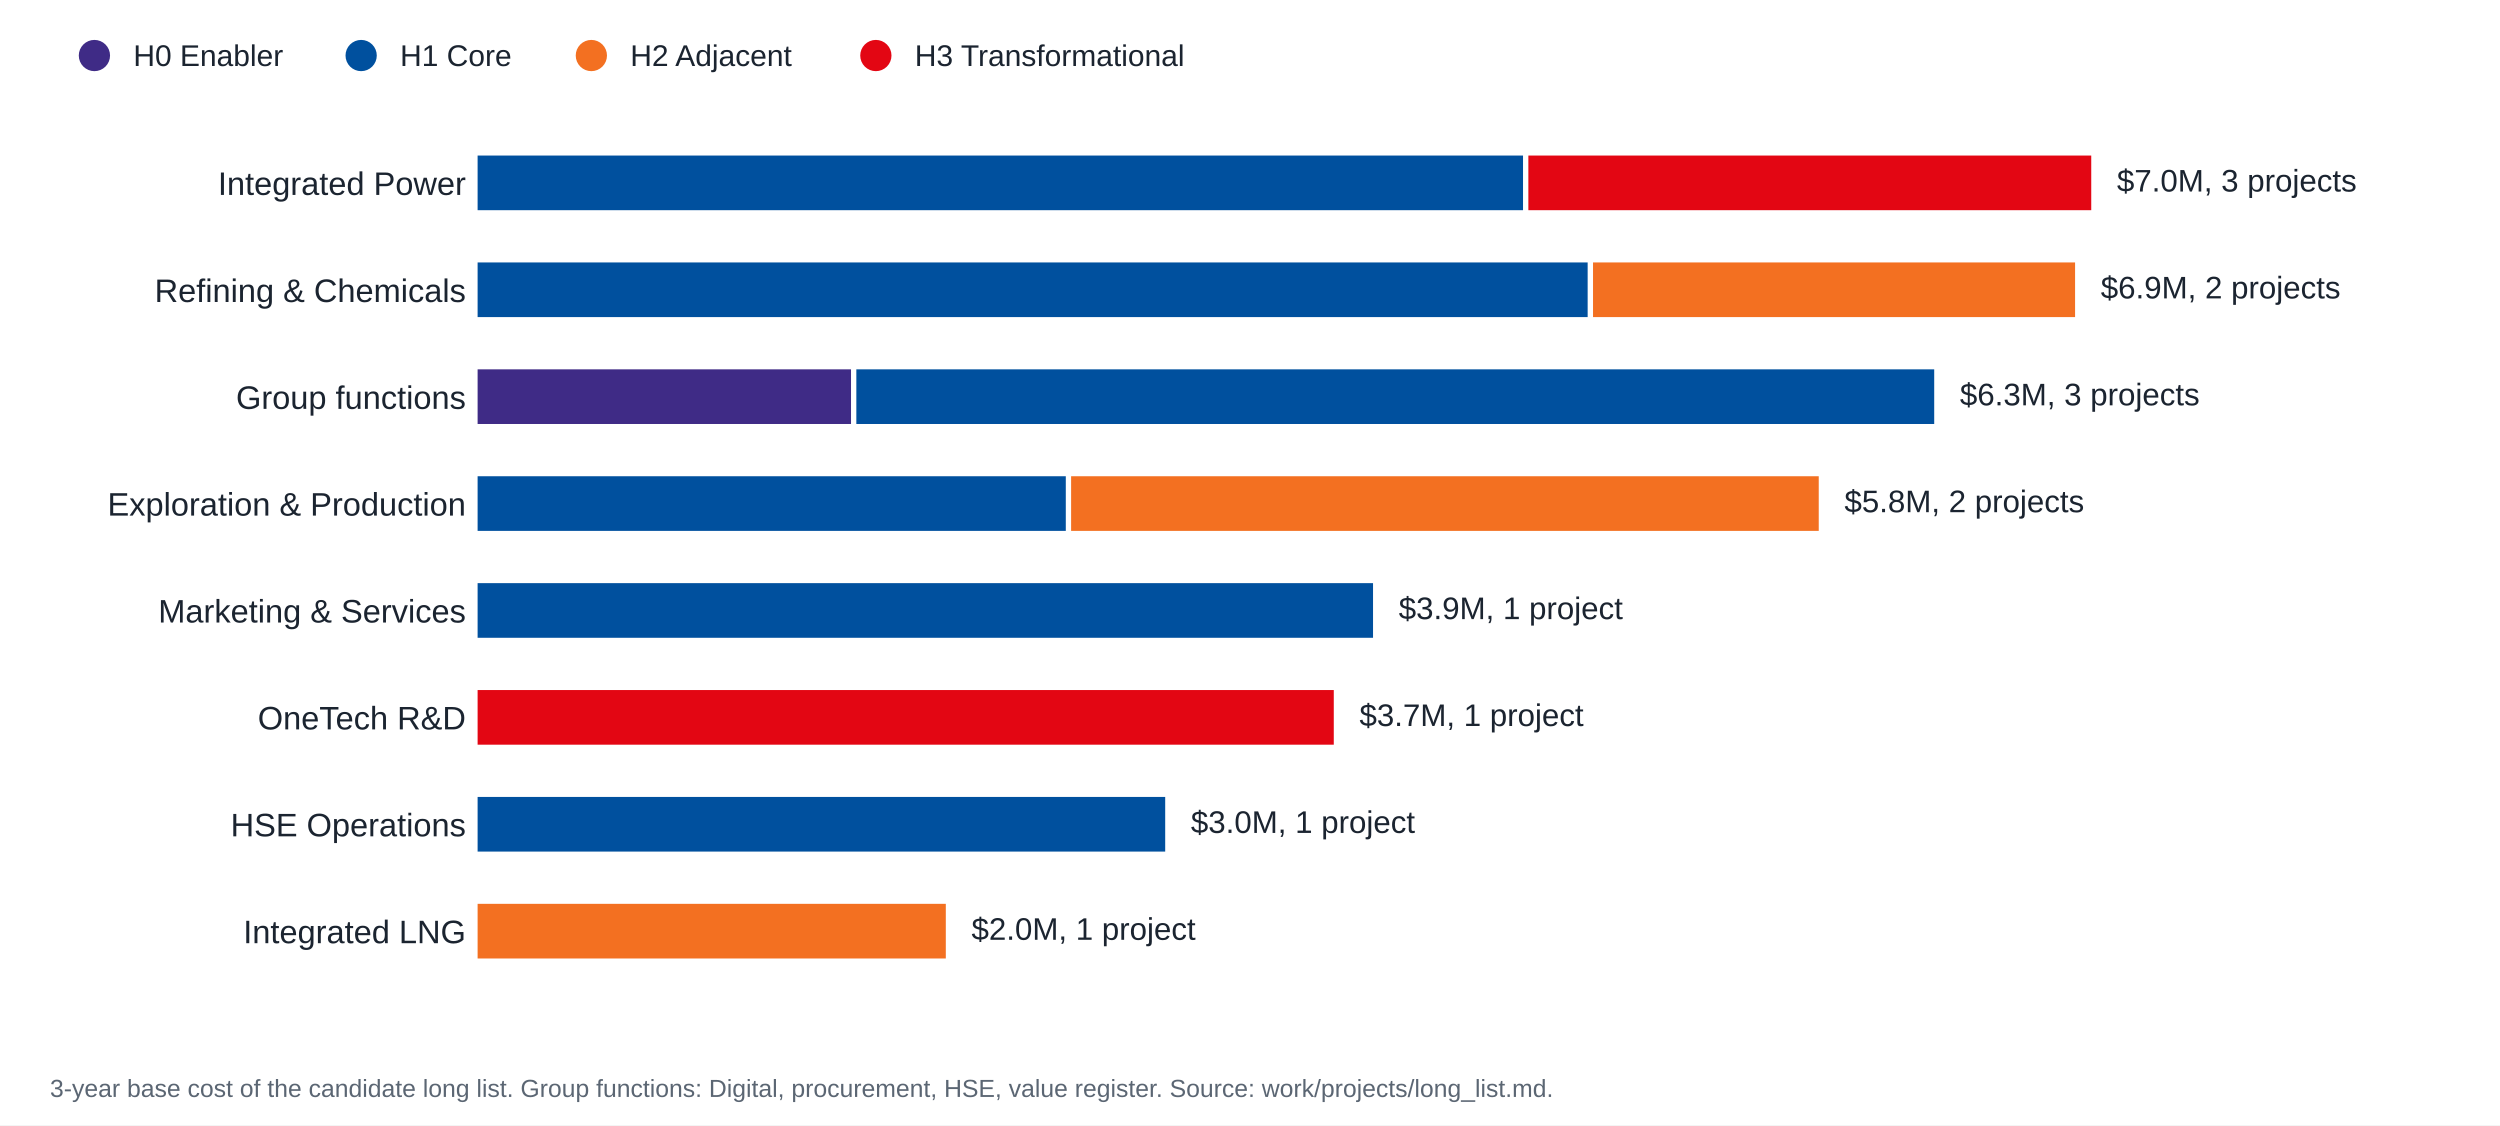
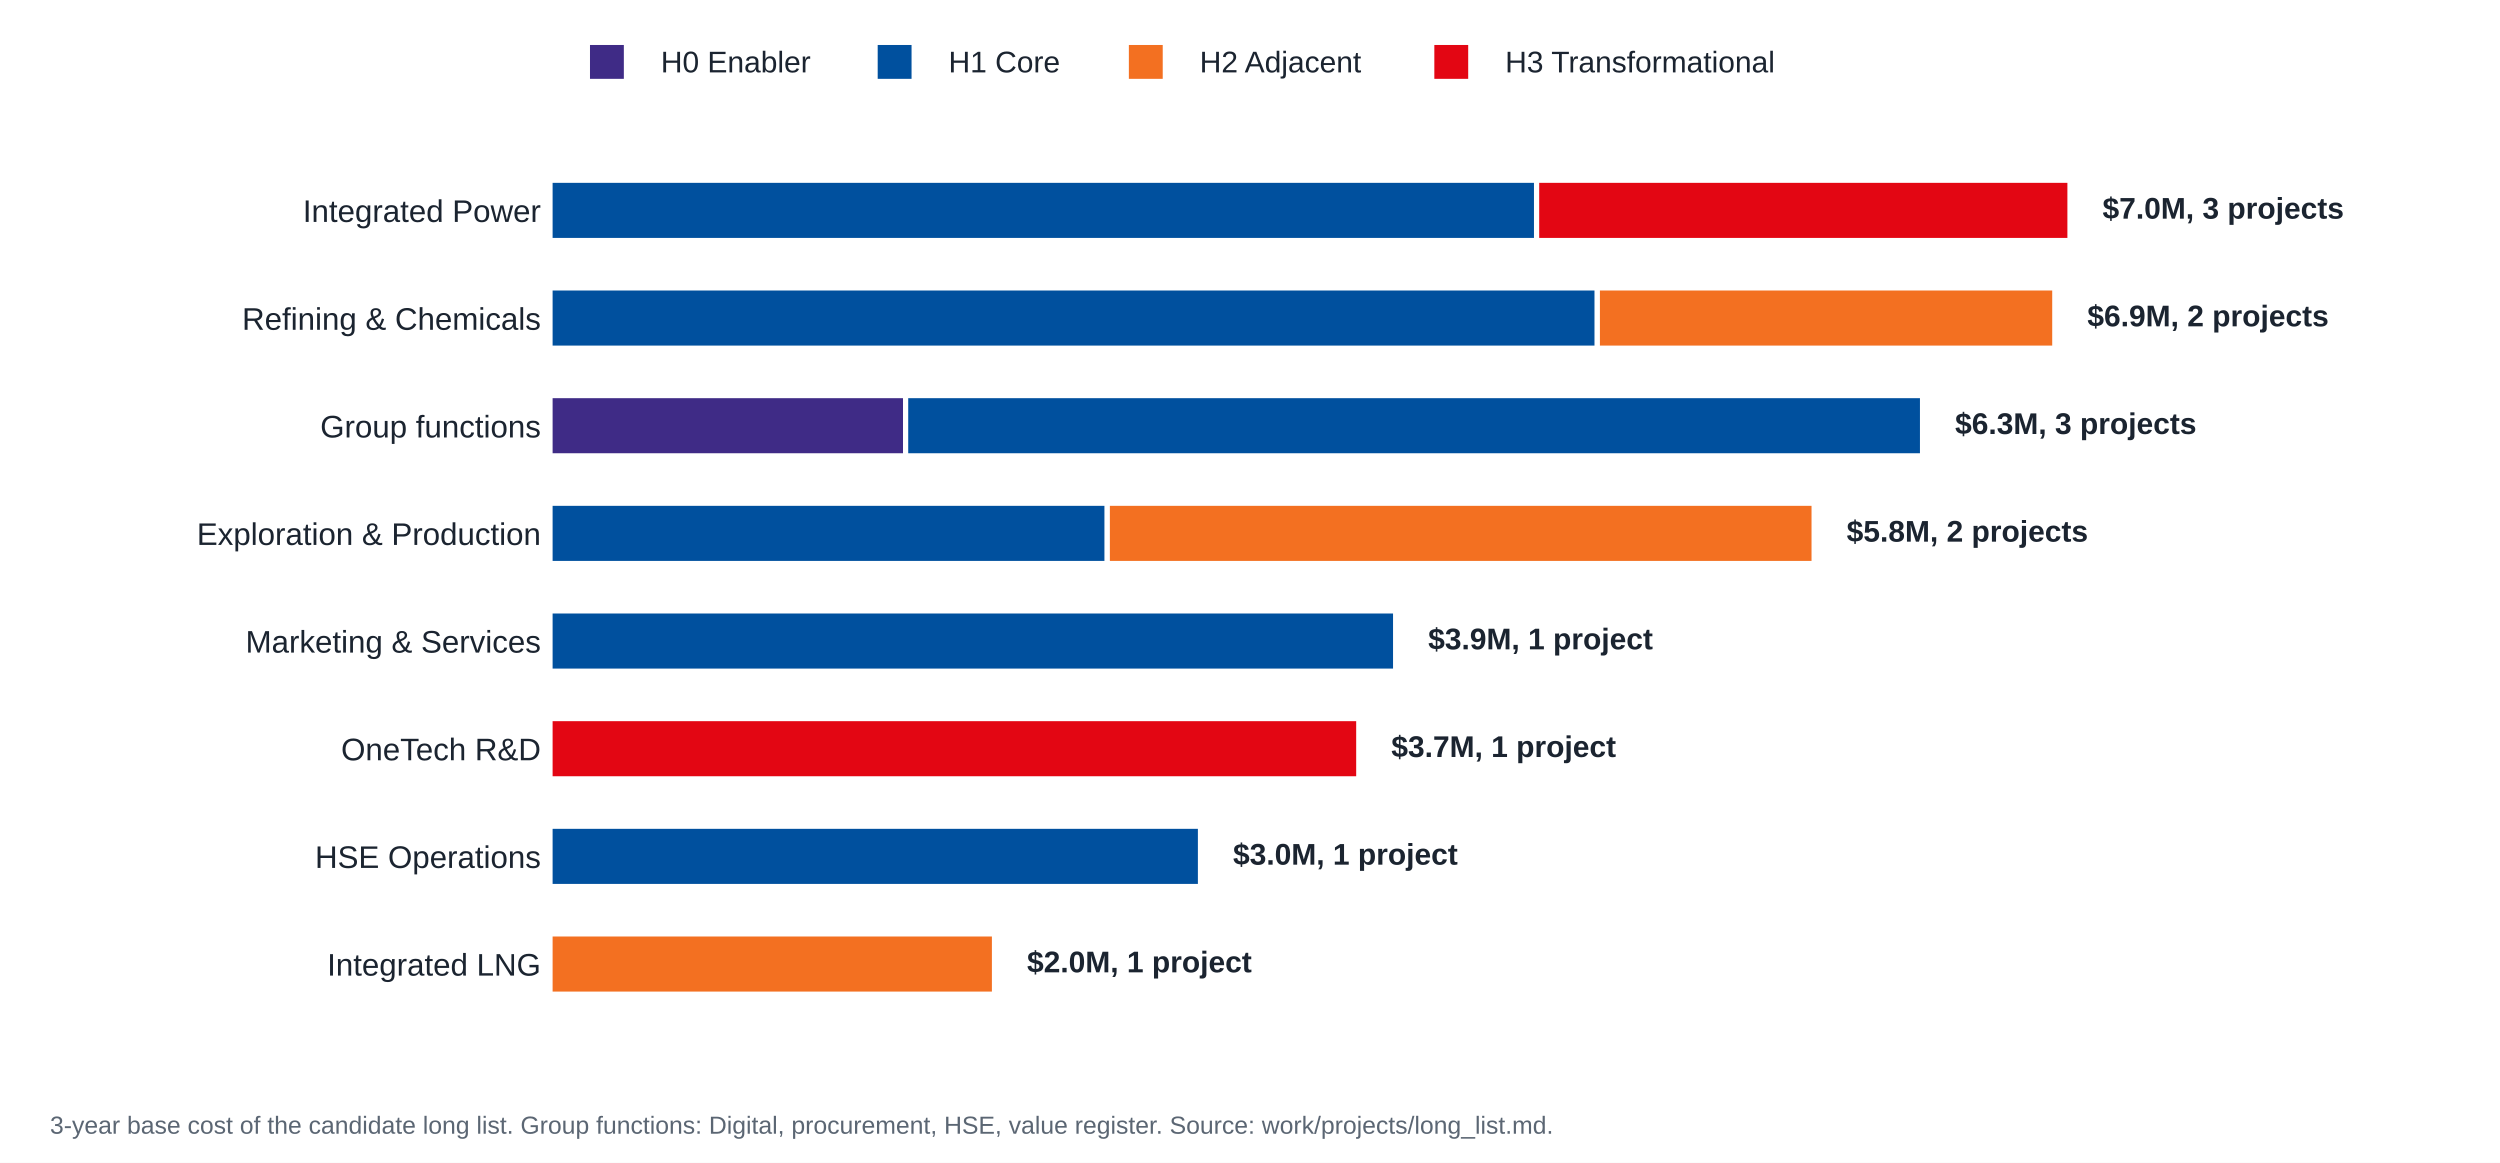
- <svg xmlns="http://www.w3.org/2000/svg" xmlns:xlink="http://www.w3.org/1999/xlink" width="959.76pt" height="432pt" viewBox="0 0 959.76 432" version="1.1">
+ <svg xmlns="http://www.w3.org/2000/svg" xmlns:xlink="http://www.w3.org/1999/xlink" width="959.76pt" height="446.4pt" viewBox="0 0 959.76 446.4" version="1.1">
  <defs>
    <style type="text/css">*{stroke-linejoin: round; stroke-linecap: butt}</style>
  </defs>
  <g id="figure_1">
    <g id="patch_1">
-       <path d="M 0 432  L 959.76 432  L 959.76 0  L 0 0  z " style="fill: #ffffff" />
+       <path d="M 0 446.4  L 959.76 446.4  L 959.76 0  L 0 0  z " style="fill: #ffffff" />
    </g>
    <g id="axes_1">
      <g id="patch_2">
-         <path d="M 182.354 384.48  L 940.565 384.48  L 940.565 43.2  L 182.354 43.2  z " style="fill: #ffffff" />
+         <path d="M 211.147 397.296  L 940.565 397.296  L 940.565 53.568  L 211.147 53.568  z " style="fill: #ffffff" />
      </g>
      <g id="patch_3">
-         <path d="M 182.354 58.713  L 585.743 58.713  L 585.743 81.695  L 182.354 81.695  z " clip-path="url(#pb241c34012)" style="fill: #00509e; stroke: #ffffff; stroke-width: 2; stroke-linejoin: miter" />
+         <path d="M 211.147 69.192  L 589.903 69.192  L 589.903 92.339  L 211.147 92.339  z " clip-path="url(#pe48540990b)" style="fill: #00509e; stroke: #ffffff; stroke-width: 2; stroke-linejoin: miter" />
      </g>
      <g id="patch_4">
-         <path d="M 585.743 58.713  L 803.838 58.713  L 803.838 81.695  L 585.743 81.695  z " clip-path="url(#pb241c34012)" style="fill: #e30613; stroke: #ffffff; stroke-width: 2; stroke-linejoin: miter" />
+         <path d="M 589.903 69.192  L 794.681 69.192  L 794.681 92.339  L 589.903 92.339  z " clip-path="url(#pe48540990b)" style="fill: #e30613; stroke: #ffffff; stroke-width: 2; stroke-linejoin: miter" />
      </g>
      <g id="patch_5">
-         <path d="M 182.354 99.752  L 610.567 99.752  L 610.567 122.734  L 182.354 122.734  z " clip-path="url(#pb241c34012)" style="fill: #00509e; stroke: #ffffff; stroke-width: 2; stroke-linejoin: miter" />
+         <path d="M 211.147 110.525  L 613.211 110.525  L 613.211 133.672  L 211.147 133.672  z " clip-path="url(#pe48540990b)" style="fill: #00509e; stroke: #ffffff; stroke-width: 2; stroke-linejoin: miter" />
      </g>
      <g id="patch_6">
-         <path d="M 610.567 99.752  L 797.632 99.752  L 797.632 122.734  L 610.567 122.734  z " clip-path="url(#pb241c34012)" style="fill: #f37021; stroke: #ffffff; stroke-width: 2; stroke-linejoin: miter" />
+         <path d="M 613.211 110.525  L 788.854 110.525  L 788.854 133.672  L 613.211 133.672  z " clip-path="url(#pe48540990b)" style="fill: #f37021; stroke: #ffffff; stroke-width: 2; stroke-linejoin: miter" />
      </g>
      <g id="patch_7">
-         <path d="M 182.354 140.791  L 327.751 140.791  L 327.751 163.772  L 182.354 163.772  z " clip-path="url(#pb241c34012)" style="fill: #3f2b86; stroke: #ffffff; stroke-width: 2; stroke-linejoin: miter" />
+         <path d="M 211.147 151.859  L 347.666 151.859  L 347.666 175.005  L 211.147 175.005  z " clip-path="url(#pe48540990b)" style="fill: #3f2b86; stroke: #ffffff; stroke-width: 2; stroke-linejoin: miter" />
      </g>
      <g id="patch_8">
-         <path d="M 327.751 140.791  L 743.552 140.791  L 743.552 163.772  L 327.751 163.772  z " clip-path="url(#pb241c34012)" style="fill: #00509e; stroke: #ffffff; stroke-width: 2; stroke-linejoin: miter" />
+         <path d="M 347.666 151.859  L 738.076 151.859  L 738.076 175.005  L 347.666 175.005  z " clip-path="url(#pe48540990b)" style="fill: #00509e; stroke: #ffffff; stroke-width: 2; stroke-linejoin: miter" />
      </g>
      <g id="patch_9">
-         <path d="M 182.354 181.83  L 410.202 181.83  L 410.202 204.811  L 182.354 204.811  z " clip-path="url(#pb241c34012)" style="fill: #00509e; stroke: #ffffff; stroke-width: 2; stroke-linejoin: miter" />
+         <path d="M 211.147 193.192  L 425.082 193.192  L 425.082 216.339  L 211.147 216.339  z " clip-path="url(#pe48540990b)" style="fill: #00509e; stroke: #ffffff; stroke-width: 2; stroke-linejoin: miter" />
      </g>
      <g id="patch_10">
-         <path d="M 410.202 181.83  L 699.223 181.83  L 699.223 204.811  L 410.202 204.811  z " clip-path="url(#pb241c34012)" style="fill: #f37021; stroke: #ffffff; stroke-width: 2; stroke-linejoin: miter" />
+         <path d="M 425.082 193.192  L 696.454 193.192  L 696.454 216.339  L 425.082 216.339  z " clip-path="url(#pe48540990b)" style="fill: #f37021; stroke: #ffffff; stroke-width: 2; stroke-linejoin: miter" />
      </g>
      <g id="patch_11">
-         <path d="M 182.354 222.869  L 528.116 222.869  L 528.116 245.85  L 182.354 245.85  z " clip-path="url(#pb241c34012)" style="fill: #00509e; stroke: #ffffff; stroke-width: 2; stroke-linejoin: miter" />
+         <path d="M 211.147 234.525  L 535.795 234.525  L 535.795 257.672  L 211.147 257.672  z " clip-path="url(#pe48540990b)" style="fill: #00509e; stroke: #ffffff; stroke-width: 2; stroke-linejoin: miter" />
      </g>
      <g id="patch_12">
-         <path d="M 182.354 263.908  L 513.044 263.908  L 513.044 286.889  L 182.354 286.889  z " clip-path="url(#pb241c34012)" style="fill: #e30613; stroke: #ffffff; stroke-width: 2; stroke-linejoin: miter" />
+         <path d="M 211.147 275.859  L 521.644 275.859  L 521.644 299.005  L 211.147 299.005  z " clip-path="url(#pe48540990b)" style="fill: #e30613; stroke: #ffffff; stroke-width: 2; stroke-linejoin: miter" />
      </g>
      <g id="patch_13">
-         <path d="M 182.354 304.946  L 448.325 304.946  L 448.325 327.928  L 182.354 327.928  z " clip-path="url(#pb241c34012)" style="fill: #00509e; stroke: #ffffff; stroke-width: 2; stroke-linejoin: miter" />
+         <path d="M 211.147 317.192  L 460.876 317.192  L 460.876 340.339  L 211.147 340.339  z " clip-path="url(#pe48540990b)" style="fill: #00509e; stroke: #ffffff; stroke-width: 2; stroke-linejoin: miter" />
      </g>
      <g id="patch_14">
-         <path d="M 182.354 345.985  L 364.101 345.985  L 364.101 368.967  L 182.354 368.967  z " clip-path="url(#pb241c34012)" style="fill: #f37021; stroke: #ffffff; stroke-width: 2; stroke-linejoin: miter" />
+         <path d="M 211.147 358.525  L 381.796 358.525  L 381.796 381.672  L 211.147 381.672  z " clip-path="url(#pe48540990b)" style="fill: #f37021; stroke: #ffffff; stroke-width: 2; stroke-linejoin: miter" />
      </g>
      <g id="matplotlib.axis_1" />
      <g id="matplotlib.axis_2">
        <g id="ytick_1">
          <g id="line2d_1" />
          <g id="text_1">
-             <text style="font-size: 12.5px; font-family: 'Segoe UI', 'Arial', 'DejaVu Sans'; text-anchor: end; fill: #1b2430" x="178.854" y="74.831" transform="rotate(-0 178.8544 74.83059)">Integrated Power</text>
+             <text style="font-size: 12px; font-family: 'Segoe UI', 'Arial', 'DejaVu Sans'; text-anchor: end; fill: #1b2430" x="207.647" y="85.207" transform="rotate(-0 207.6472 85.20721)">Integrated Power</text>
          </g>
        </g>
        <g id="ytick_2">
          <g id="line2d_2" />
          <g id="text_2">
-             <text style="font-size: 12.5px; font-family: 'Segoe UI', 'Arial', 'DejaVu Sans'; text-anchor: end; fill: #1b2430" x="178.854" y="115.936" transform="rotate(-0 178.8544 115.936)">Refining &amp; Chemicals</text>
+             <text style="font-size: 12px; font-family: 'Segoe UI', 'Arial', 'DejaVu Sans'; text-anchor: end; fill: #1b2430" x="207.647" y="126.604" transform="rotate(-0 207.6472 126.6043)">Refining &amp; Chemicals</text>
          </g>
        </g>
        <g id="ytick_3">
          <g id="line2d_3" />
          <g id="text_3">
-             <text style="font-size: 12.5px; font-family: 'Segoe UI', 'Arial', 'DejaVu Sans'; text-anchor: end; fill: #1b2430" x="178.854" y="156.975" transform="rotate(-0 178.8544 156.9749)">Group functions</text>
+             <text style="font-size: 12px; font-family: 'Segoe UI', 'Arial', 'DejaVu Sans'; text-anchor: end; fill: #1b2430" x="207.647" y="167.938" transform="rotate(-0 207.6472 167.9376)">Group functions</text>
          </g>
        </g>
        <g id="ytick_4">
          <g id="line2d_4" />
          <g id="text_4">
-             <text style="font-size: 12.5px; font-family: 'Segoe UI', 'Arial', 'DejaVu Sans'; text-anchor: end; fill: #1b2430" x="178.854" y="197.947" transform="rotate(-0 178.8544 197.9475)">Exploration &amp; Production</text>
+             <text style="font-size: 12px; font-family: 'Segoe UI', 'Arial', 'DejaVu Sans'; text-anchor: end; fill: #1b2430" x="207.647" y="209.207" transform="rotate(-0 207.6472 209.2072)">Exploration &amp; Production</text>
          </g>
        </g>
        <g id="ytick_5">
          <g id="line2d_5" />
          <g id="text_5">
-             <text style="font-size: 12.5px; font-family: 'Segoe UI', 'Arial', 'DejaVu Sans'; text-anchor: end; fill: #1b2430" x="178.854" y="238.986" transform="rotate(-0 178.8544 238.9864)">Marketing &amp; Services</text>
+             <text style="font-size: 12px; font-family: 'Segoe UI', 'Arial', 'DejaVu Sans'; text-anchor: end; fill: #1b2430" x="207.647" y="250.541" transform="rotate(-0 207.6472 250.5405)">Marketing &amp; Services</text>
          </g>
        </g>
        <g id="ytick_6">
          <g id="line2d_6" />
          <g id="text_6">
-             <text style="font-size: 12.5px; font-family: 'Segoe UI', 'Arial', 'DejaVu Sans'; text-anchor: end; fill: #1b2430" x="178.854" y="280.025" transform="rotate(-0 178.8544 280.0254)">OneTech R&amp;D</text>
+             <text style="font-size: 12px; font-family: 'Segoe UI', 'Arial', 'DejaVu Sans'; text-anchor: end; fill: #1b2430" x="207.647" y="291.874" transform="rotate(-0 207.6472 291.8739)">OneTech R&amp;D</text>
          </g>
        </g>
        <g id="ytick_7">
          <g id="line2d_7" />
          <g id="text_7">
-             <text style="font-size: 12.5px; font-family: 'Segoe UI', 'Arial', 'DejaVu Sans'; text-anchor: end; fill: #1b2430" x="178.854" y="321.064" transform="rotate(-0 178.8544 321.0644)">HSE Operations</text>
+             <text style="font-size: 12px; font-family: 'Segoe UI', 'Arial', 'DejaVu Sans'; text-anchor: end; fill: #1b2430" x="207.647" y="333.207" transform="rotate(-0 207.6472 333.2072)">HSE Operations</text>
          </g>
        </g>
        <g id="ytick_8">
          <g id="line2d_8" />
          <g id="text_8">
-             <text style="font-size: 12.5px; font-family: 'Segoe UI', 'Arial', 'DejaVu Sans'; text-anchor: end; fill: #1b2430" x="178.854" y="362.103" transform="rotate(-0 178.8544 362.1033)">Integrated LNG</text>
+             <text style="font-size: 12px; font-family: 'Segoe UI', 'Arial', 'DejaVu Sans'; text-anchor: end; fill: #1b2430" x="207.647" y="374.541" transform="rotate(-0 207.6472 374.5405)">Integrated LNG</text>
          </g>
        </g>
      </g>
      <g id="text_9">
-         <text style="font-size: 12px; font-family: 'Segoe UI', 'Arial', 'DejaVu Sans'; text-anchor: start; fill: #1b2430" x="812.704" y="73.526" transform="rotate(-0 812.704 73.52614)">$7.0M, 3 projects</text>
+         <text style="font-weight: 600; font-size: 11.5px; font-family: 'Segoe UI', 'Arial', 'DejaVu Sans'; text-anchor: start; fill: #1b2430" x="807.168" y="83.949" transform="rotate(-0 807.1677 83.9494)">$7.0M, 3 projects</text>
      </g>
      <g id="text_10">
-         <text style="font-size: 12px; font-family: 'Segoe UI', 'Arial', 'DejaVu Sans'; text-anchor: start; fill: #1b2430" x="806.498" y="114.565" transform="rotate(-0 806.498 114.5651)">$6.9M, 2 projects</text>
+         <text style="font-weight: 600; font-size: 11.5px; font-family: 'Segoe UI', 'Arial', 'DejaVu Sans'; text-anchor: start; fill: #1b2430" x="801.341" y="125.283" transform="rotate(-0 801.3407 125.2827)">$6.9M, 2 projects</text>
      </g>
      <g id="text_11">
-         <text style="font-size: 12px; font-family: 'Segoe UI', 'Arial', 'DejaVu Sans'; text-anchor: start; fill: #1b2430" x="752.417" y="155.604" transform="rotate(-0 752.4174 155.6041)">$6.3M, 3 projects</text>
+         <text style="font-weight: 600; font-size: 11.5px; font-family: 'Segoe UI', 'Arial', 'DejaVu Sans'; text-anchor: start; fill: #1b2430" x="750.562" y="166.616" transform="rotate(-0 750.5624 166.6161)">$6.3M, 3 projects</text>
      </g>
      <g id="text_12">
-         <text style="font-size: 12px; font-family: 'Segoe UI', 'Arial', 'DejaVu Sans'; text-anchor: start; fill: #1b2430" x="708.089" y="196.643" transform="rotate(-0 708.089 196.643)">$5.8M, 2 projects</text>
+         <text style="font-weight: 600; font-size: 11.5px; font-family: 'Segoe UI', 'Arial', 'DejaVu Sans'; text-anchor: start; fill: #1b2430" x="708.941" y="207.949" transform="rotate(-0 708.9409 207.9494)">$5.8M, 2 projects</text>
      </g>
      <g id="text_13">
-         <text style="font-size: 12px; font-family: 'Segoe UI', 'Arial', 'DejaVu Sans'; text-anchor: start; fill: #1b2430" x="536.981" y="237.682" transform="rotate(-0 536.9815 237.682)">$3.9M, 1 project</text>
+         <text style="font-weight: 600; font-size: 11.5px; font-family: 'Segoe UI', 'Arial', 'DejaVu Sans'; text-anchor: start; fill: #1b2430" x="548.282" y="249.283" transform="rotate(-0 548.2817 249.2827)">$3.9M, 1 project</text>
      </g>
      <g id="text_14">
-         <text style="font-size: 12px; font-family: 'Segoe UI', 'Arial', 'DejaVu Sans'; text-anchor: start; fill: #1b2430" x="521.91" y="278.721" transform="rotate(-0 521.9098 278.7209)">$3.7M, 1 project</text>
+         <text style="font-weight: 600; font-size: 11.5px; font-family: 'Segoe UI', 'Arial', 'DejaVu Sans'; text-anchor: start; fill: #1b2430" x="534.13" y="290.616" transform="rotate(-0 534.1304 290.6161)">$3.7M, 1 project</text>
      </g>
      <g id="text_15">
-         <text style="font-size: 12px; font-family: 'Segoe UI', 'Arial', 'DejaVu Sans'; text-anchor: start; fill: #1b2430" x="457.19" y="319.76" transform="rotate(-0 457.1904 319.7599)">$3.0M, 1 project</text>
+         <text style="font-weight: 600; font-size: 11.5px; font-family: 'Segoe UI', 'Arial', 'DejaVu Sans'; text-anchor: start; fill: #1b2430" x="473.363" y="331.949" transform="rotate(-0 473.3629 331.9494)">$3.0M, 1 project</text>
      </g>
      <g id="text_16">
-         <text style="font-size: 12px; font-family: 'Segoe UI', 'Arial', 'DejaVu Sans'; text-anchor: start; fill: #1b2430" x="372.966" y="360.799" transform="rotate(-0 372.9664 360.7989)">$2.0M, 1 project</text>
+         <text style="font-weight: 600; font-size: 11.5px; font-family: 'Segoe UI', 'Arial', 'DejaVu Sans'; text-anchor: start; fill: #1b2430" x="394.282" y="373.283" transform="rotate(-0 394.282 373.2827)">$2.0M, 1 project</text>
      </g>
    </g>
    <g id="text_17">
-       <text style="font-size: 9.5px; font-family: 'Segoe UI', 'Arial', 'DejaVu Sans'; text-anchor: start; fill: #5b6673" x="19.195" y="421.125" transform="rotate(-0 19.1952 421.1245)">3-year base cost of the candidate long list. Group functions: Digital, procurement, HSE, value register. Source: work/projects/long_list.md.</text>
+       <text style="font-size: 9.5px; font-family: 'Segoe UI', 'Arial', 'DejaVu Sans'; text-anchor: start; fill: #5b6673" x="19.195" y="435.237" transform="rotate(-0 19.1952 435.2365)">3-year base cost of the candidate long list. Group functions: Digital, procurement, HSE, value register. Source: work/projects/long_list.md.</text>
    </g>
    <g id="legend_1">
      <g id="line2d_9">
        <defs>
-           <path id="m2e8231057c" d="M 0 5.5  C 1.459 5.5 2.858 4.92 3.889 3.889  C 4.92 2.858 5.5 1.459 5.5 0  C 5.5 -1.459 4.92 -2.858 3.889 -3.889  C 2.858 -4.92 1.459 -5.5 0 -5.5  C -1.459 -5.5 -2.858 -4.92 -3.889 -3.889  C -4.92 -2.858 -5.5 -1.459 -5.5 0  C -5.5 1.459 -4.92 2.858 -3.889 3.889  C -2.858 4.92 -1.459 5.5 0 5.5  z " style="stroke: #3f2b86" />
+           <path id="m690d8427de" d="M -6 6  L 6 6  L 6 -6  L -6 -6  z " style="stroke: #3f2b86; stroke-linejoin: miter" />
        </defs>
        <g>
-           <use xlink:href="#m2e8231057c" x="36.246" y="21.319" style="fill: #3f2b86; stroke: #3f2b86" />
+           <use xlink:href="#m690d8427de" x="232.997" y="23.767" style="fill: #3f2b86; stroke: #3f2b86; stroke-linejoin: miter" />
        </g>
      </g>
      <g id="text_18">
-         <text style="font-size: 11.5px; font-family: 'Segoe UI', 'Arial', 'DejaVu Sans'; text-anchor: start; fill: #1b2430" x="51.196" y="25.344" transform="rotate(-0 51.1964 25.34359)">H0 Enabler</text>
+         <text style="font-size: 11.5px; font-family: 'Segoe UI', 'Arial', 'DejaVu Sans'; text-anchor: start; fill: #1b2430" x="253.697" y="27.792" transform="rotate(-0 253.6972 27.79159)">H0 Enabler</text>
      </g>
      <g id="line2d_10">
        <defs>
-           <path id="m8aeba64c43" d="M 0 5.5  C 1.459 5.5 2.858 4.92 3.889 3.889  C 4.92 2.858 5.5 1.459 5.5 0  C 5.5 -1.459 4.92 -2.858 3.889 -3.889  C 2.858 -4.92 1.459 -5.5 0 -5.5  C -1.459 -5.5 -2.858 -4.92 -3.889 -3.889  C -4.92 -2.858 -5.5 -1.459 -5.5 0  C -5.5 1.459 -4.92 2.858 -3.889 3.889  C -2.858 4.92 -1.459 5.5 0 5.5  z " style="stroke: #00509e" />
+           <path id="m851d6abfc4" d="M -6 6  L 6 6  L 6 -6  L -6 -6  z " style="stroke: #00509e; stroke-linejoin: miter" />
        </defs>
        <g>
-           <use xlink:href="#m8aeba64c43" x="138.647" y="21.319" style="fill: #00509e; stroke: #00509e" />
+           <use xlink:href="#m851d6abfc4" x="343.448" y="23.767" style="fill: #00509e; stroke: #00509e; stroke-linejoin: miter" />
        </g>
      </g>
      <g id="text_19">
-         <text style="font-size: 11.5px; font-family: 'Segoe UI', 'Arial', 'DejaVu Sans'; text-anchor: start; fill: #1b2430" x="153.597" y="25.344" transform="rotate(-0 153.5967 25.34359)">H1 Core</text>
+         <text style="font-size: 11.5px; font-family: 'Segoe UI', 'Arial', 'DejaVu Sans'; text-anchor: start; fill: #1b2430" x="364.148" y="27.792" transform="rotate(-0 364.1475 27.79159)">H1 Core</text>
      </g>
      <g id="line2d_11">
        <defs>
-           <path id="m616eff0743" d="M 0 5.5  C 1.459 5.5 2.858 4.92 3.889 3.889  C 4.92 2.858 5.5 1.459 5.5 0  C 5.5 -1.459 4.92 -2.858 3.889 -3.889  C 2.858 -4.92 1.459 -5.5 0 -5.5  C -1.459 -5.5 -2.858 -4.92 -3.889 -3.889  C -4.92 -2.858 -5.5 -1.459 -5.5 0  C -5.5 1.459 -4.92 2.858 -3.889 3.889  C -2.858 4.92 -1.459 5.5 0 5.5  z " style="stroke: #f37021" />
+           <path id="m179d506a40" d="M -6 6  L 6 6  L 6 -6  L -6 -6  z " style="stroke: #f37021; stroke-linejoin: miter" />
        </defs>
        <g>
-           <use xlink:href="#m616eff0743" x="227.024" y="21.319" style="fill: #f37021; stroke: #f37021" />
+           <use xlink:href="#m179d506a40" x="439.875" y="23.767" style="fill: #f37021; stroke: #f37021; stroke-linejoin: miter" />
        </g>
      </g>
      <g id="text_20">
-         <text style="font-size: 11.5px; font-family: 'Segoe UI', 'Arial', 'DejaVu Sans'; text-anchor: start; fill: #1b2430" x="241.974" y="25.344" transform="rotate(-0 241.9742 25.34359)">H2 Adjacent</text>
+         <text style="font-size: 11.5px; font-family: 'Segoe UI', 'Arial', 'DejaVu Sans'; text-anchor: start; fill: #1b2430" x="460.575" y="27.792" transform="rotate(-0 460.575 27.79159)">H2 Adjacent</text>
      </g>
      <g id="line2d_12">
        <defs>
-           <path id="mb12e836427" d="M 0 5.5  C 1.459 5.5 2.858 4.92 3.889 3.889  C 4.92 2.858 5.5 1.459 5.5 0  C 5.5 -1.459 4.92 -2.858 3.889 -3.889  C 2.858 -4.92 1.459 -5.5 0 -5.5  C -1.459 -5.5 -2.858 -4.92 -3.889 -3.889  C -4.92 -2.858 -5.5 -1.459 -5.5 0  C -5.5 1.459 -4.92 2.858 -3.889 3.889  C -2.858 4.92 -1.459 5.5 0 5.5  z " style="stroke: #e30613" />
+           <path id="m1a21d793f8" d="M -6 6  L 6 6  L 6 -6  L -6 -6  z " style="stroke: #e30613; stroke-linejoin: miter" />
        </defs>
        <g>
-           <use xlink:href="#mb12e836427" x="336.245" y="21.319" style="fill: #e30613; stroke: #e30613" />
+           <use xlink:href="#m1a21d793f8" x="557.146" y="23.767" style="fill: #e30613; stroke: #e30613; stroke-linejoin: miter" />
        </g>
      </g>
      <g id="text_21">
-         <text style="font-size: 11.5px; font-family: 'Segoe UI', 'Arial', 'DejaVu Sans'; text-anchor: start; fill: #1b2430" x="351.195" y="25.344" transform="rotate(-0 351.1955 25.34359)">H3 Transformational</text>
+         <text style="font-size: 11.5px; font-family: 'Segoe UI', 'Arial', 'DejaVu Sans'; text-anchor: start; fill: #1b2430" x="577.846" y="27.792" transform="rotate(-0 577.8463 27.79159)">H3 Transformational</text>
      </g>
    </g>
  </g>
  <defs>
-     <clipPath id="pb241c34012">
-       <rect x="182.354" y="43.2" width="758.21" height="341.28" />
+     <clipPath id="pe48540990b">
+       <rect x="211.147" y="53.568" width="729.418" height="343.728" />
    </clipPath>
  </defs>
</svg>
